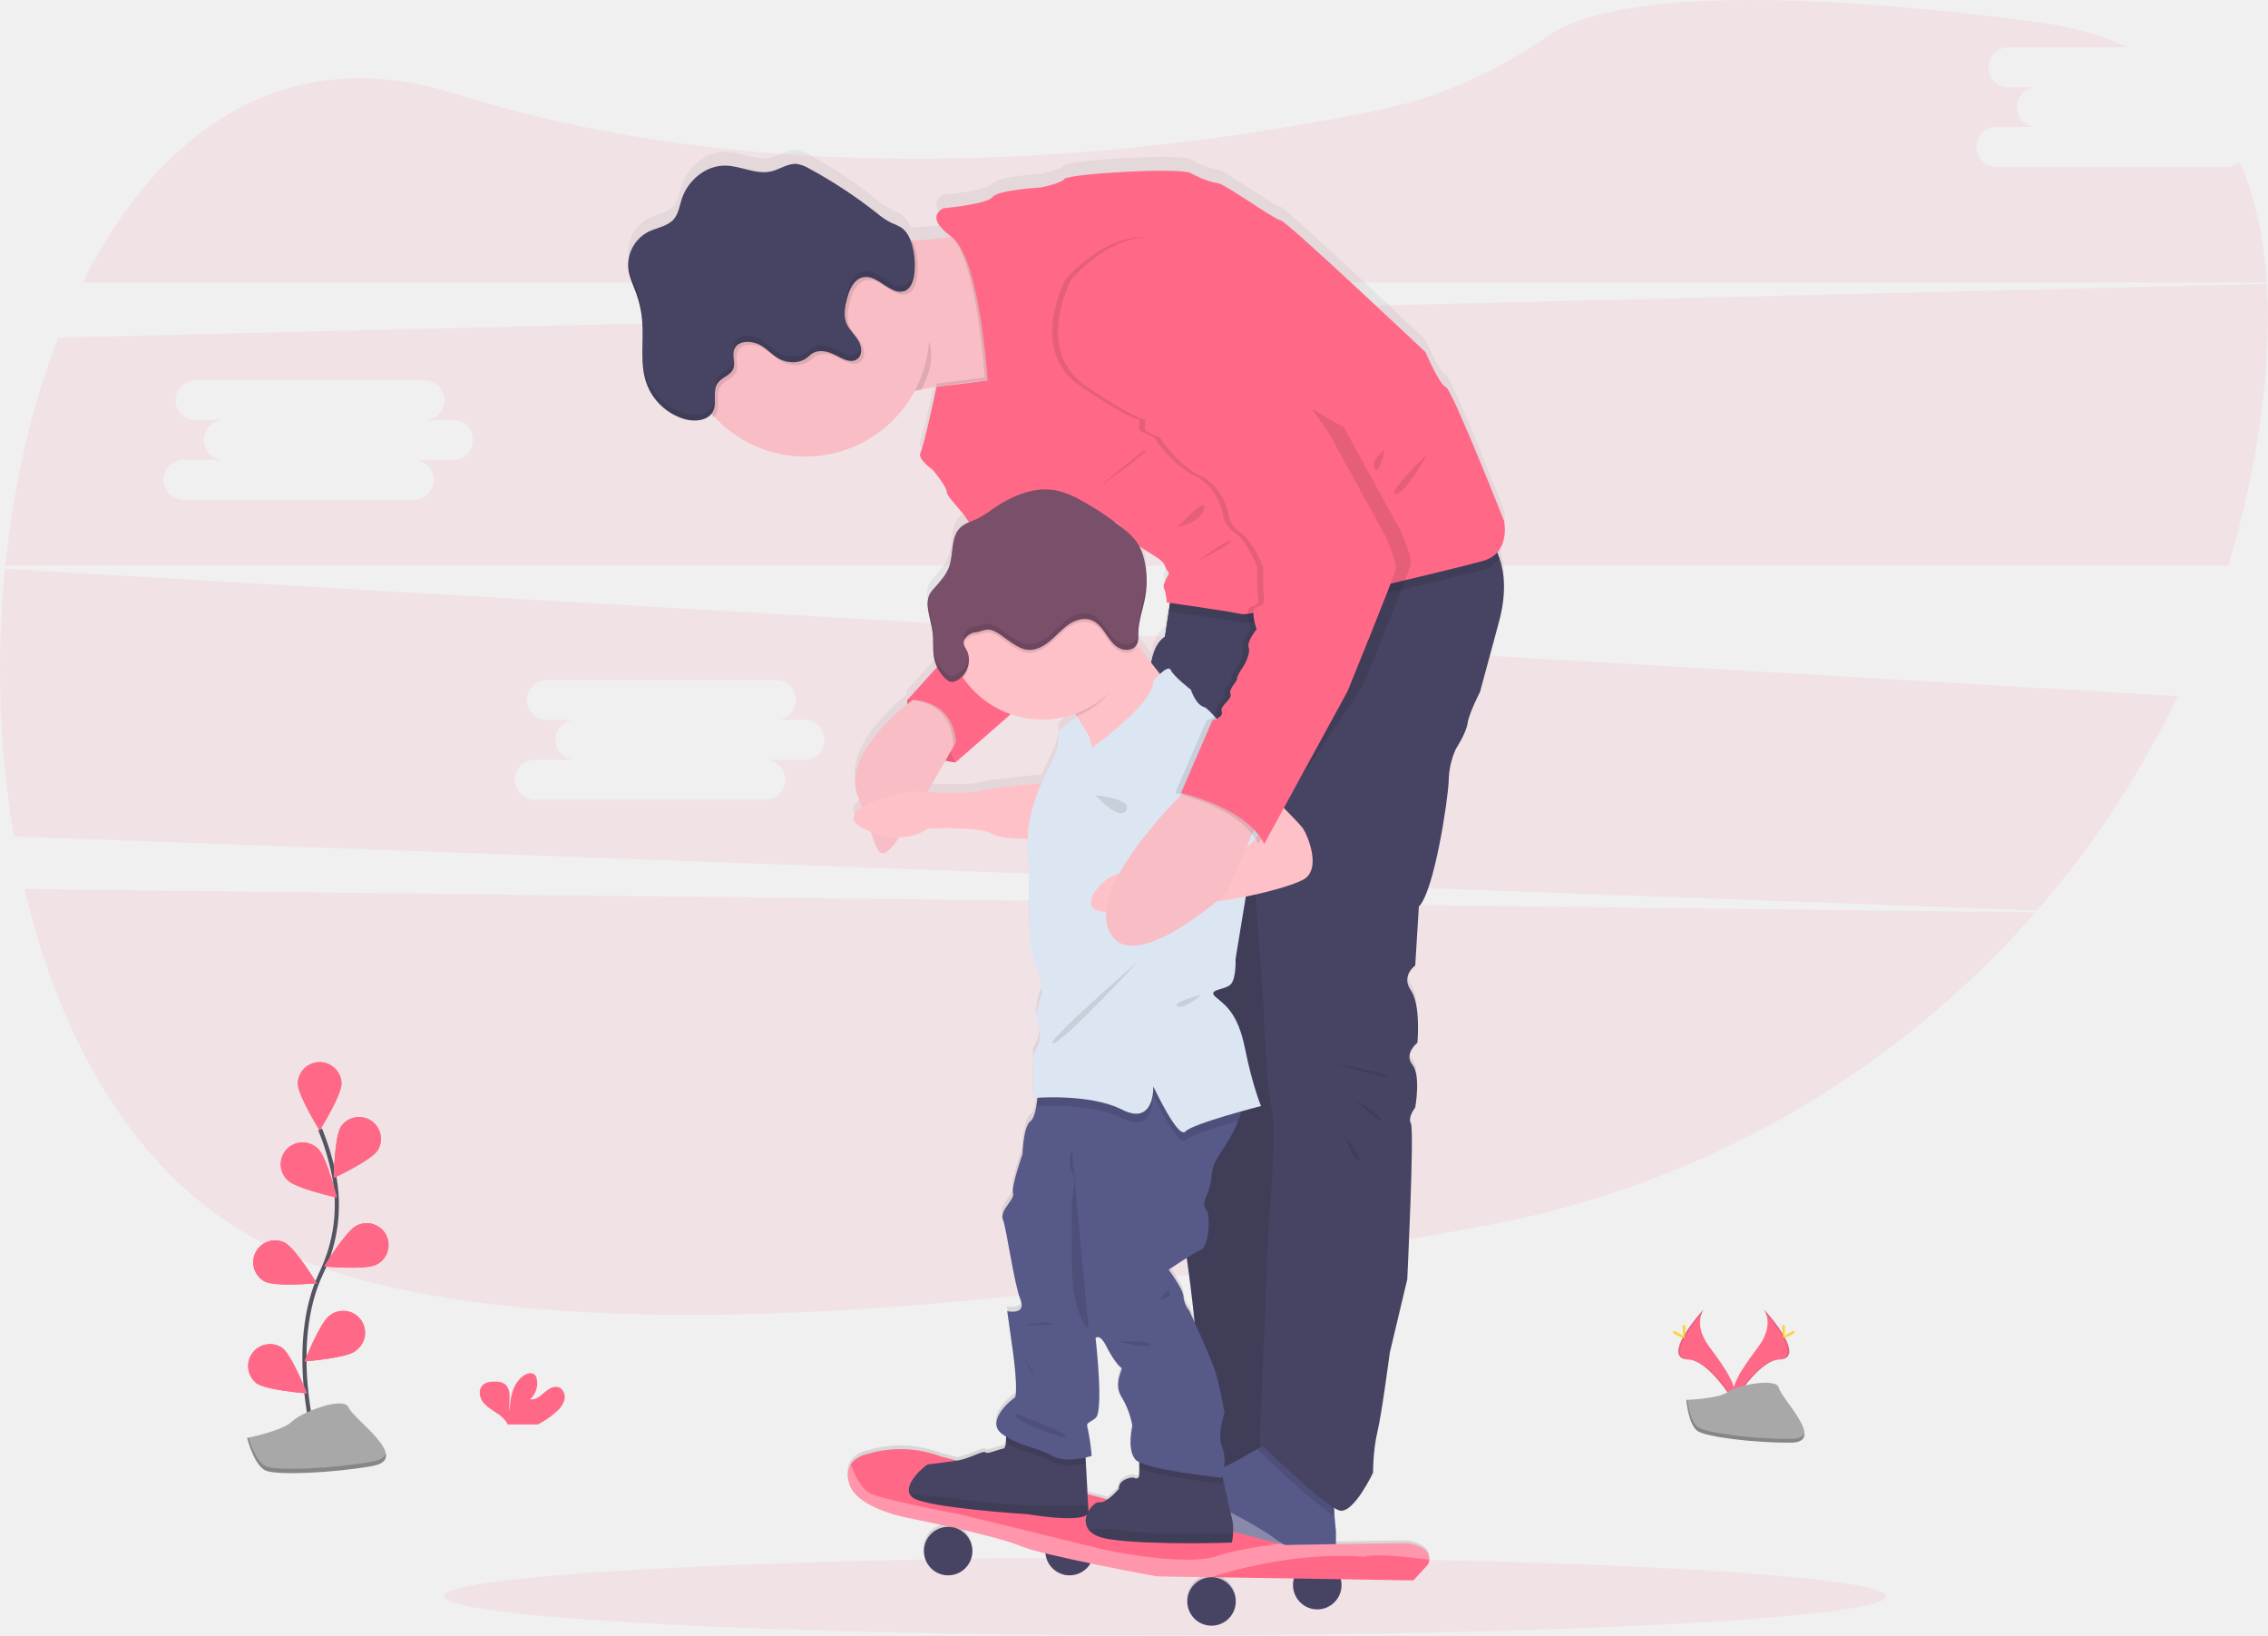
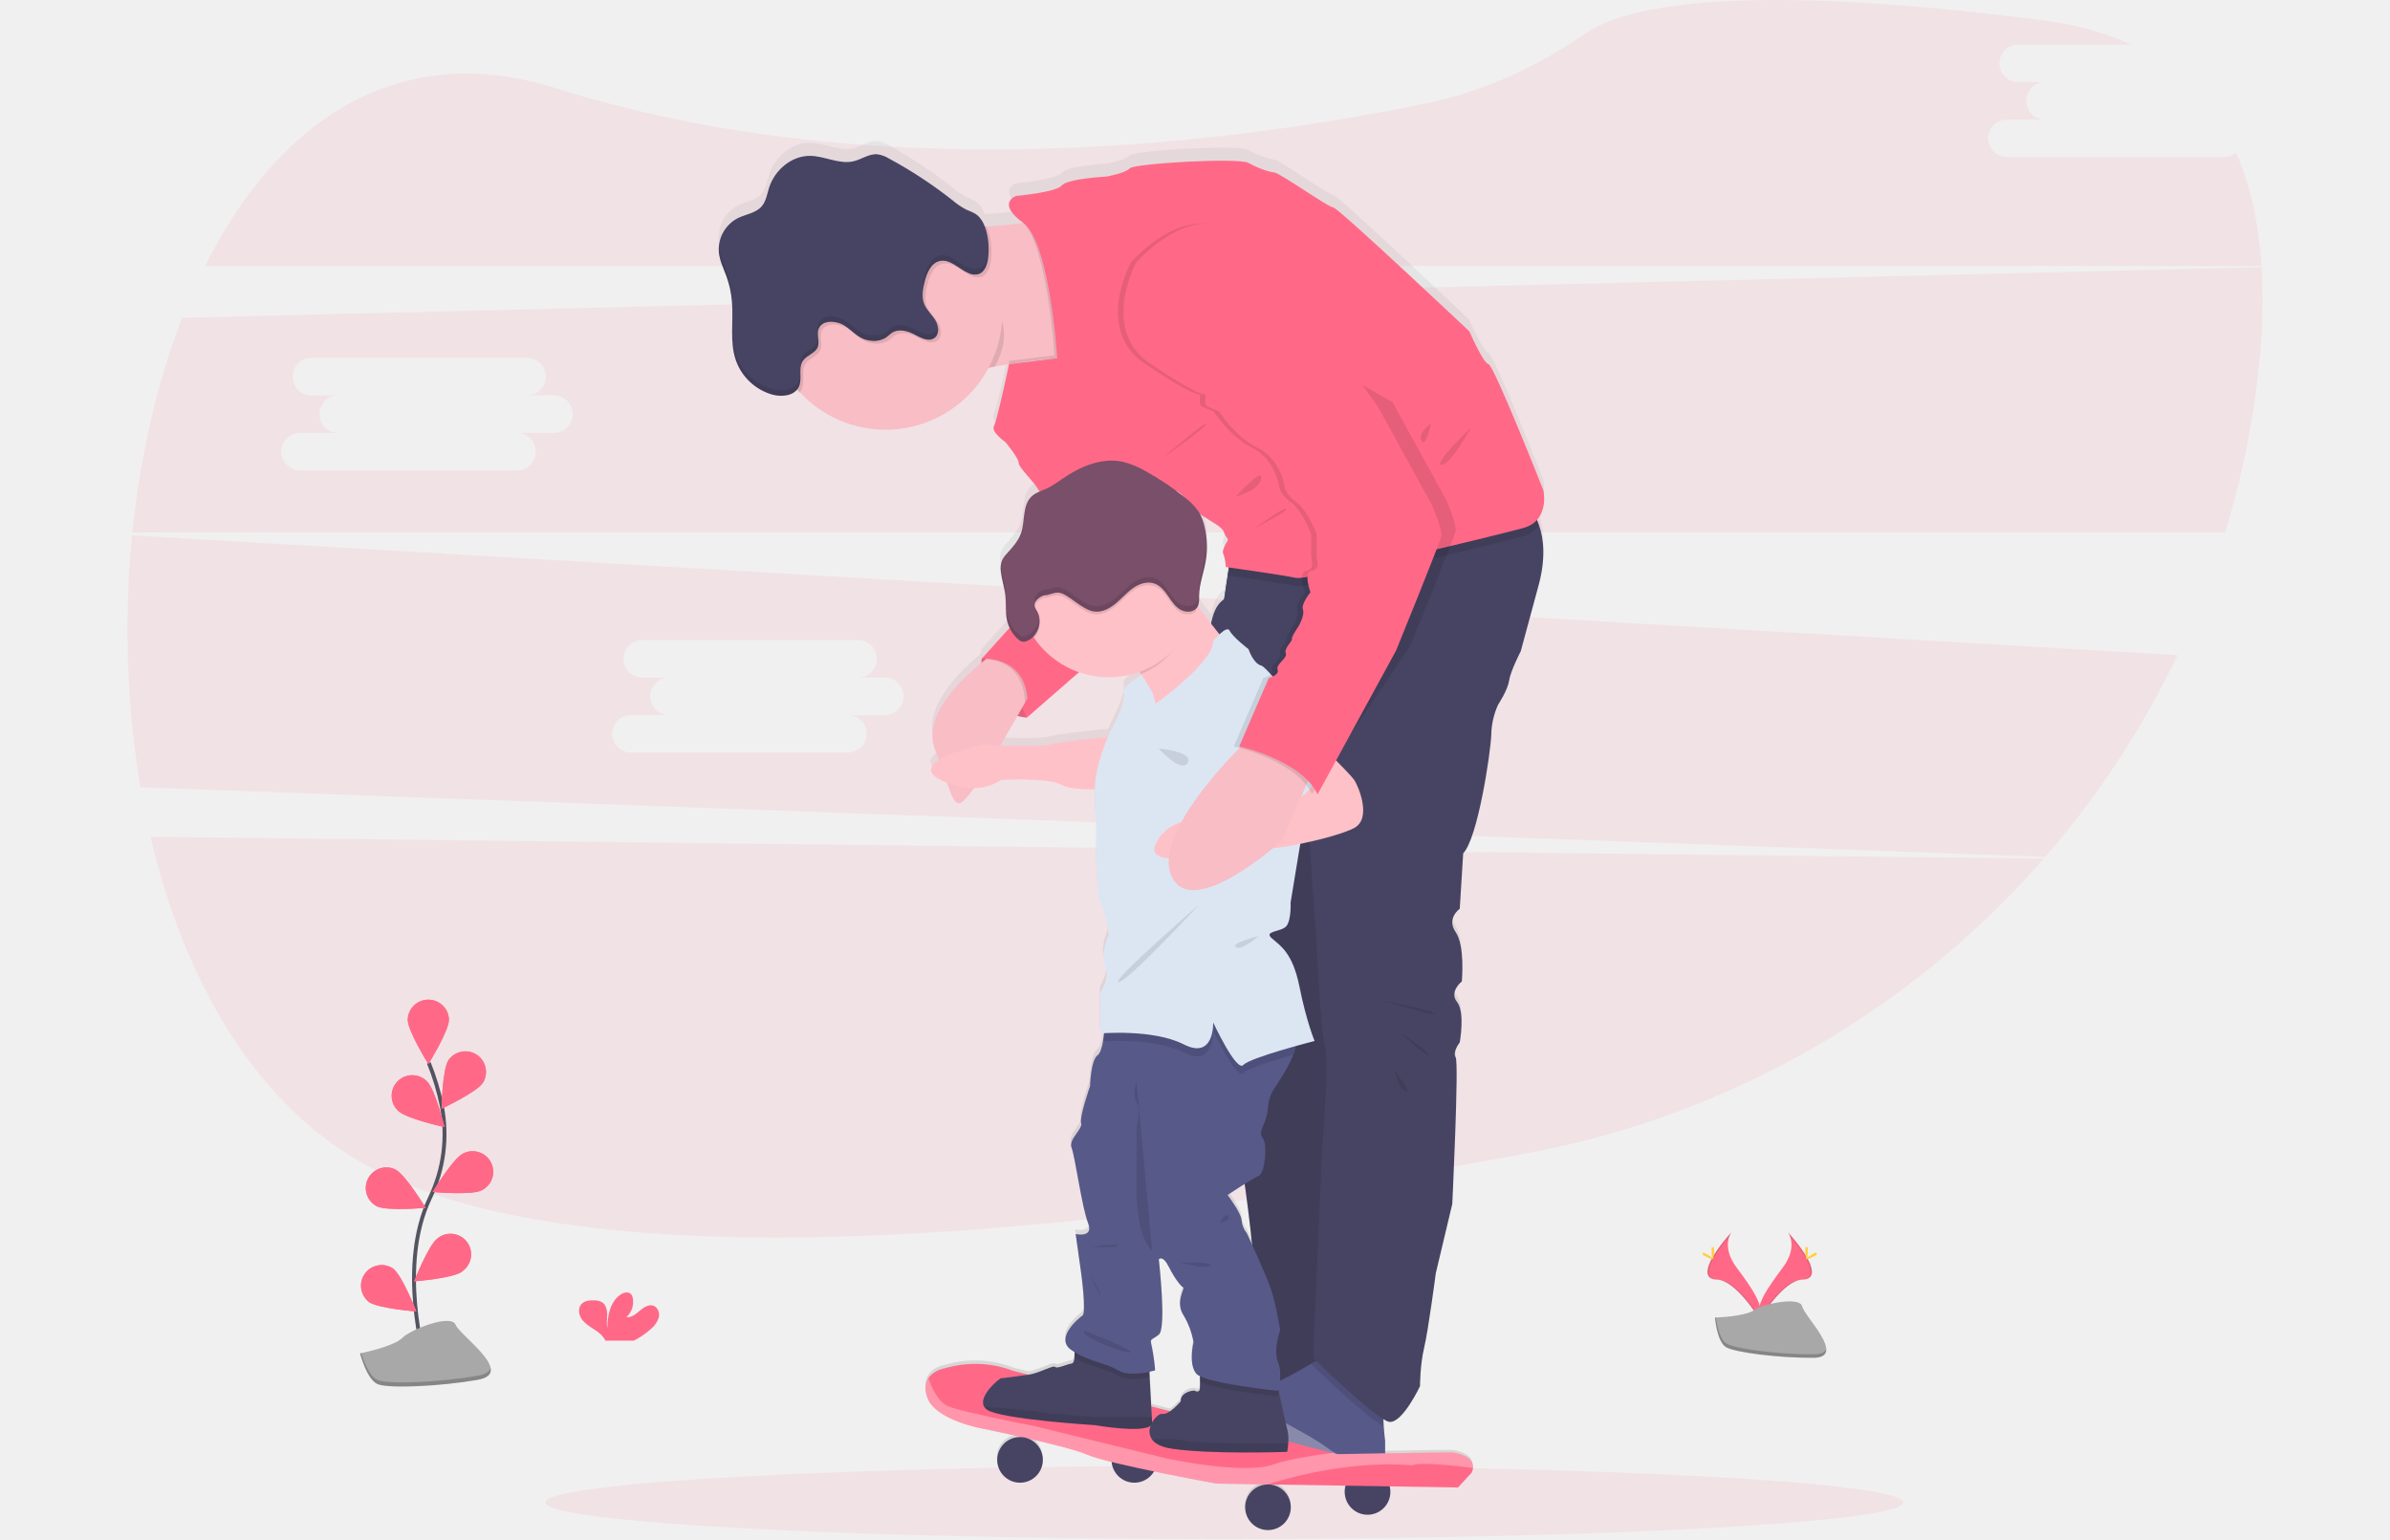
- <svg xmlns="http://www.w3.org/2000/svg" id="bde73d41-a320-4095-b34e-88e478ed2899" data-name="Layer 1" width="1097.1" height="790.89" viewBox="0 0 1097.1 790.89">
+ <svg xmlns="http://www.w3.org/2000/svg" id="bde73d41-a320-4095-b34e-88e478ed2899" data-name="Layer 1" width="700.1" height="450.89" viewBox="0 0 1097.1 790.89">
  <defs>
    <linearGradient id="1e2c0012-142b-4e80-b266-1fa459546aa8" x1="567.33" y1="839.89" x2="567.33" y2="127.09" gradientUnits="userSpaceOnUse">
      <stop offset="0" stop-color="gray" stop-opacity="0.25" />
      <stop offset="0.54" stop-color="gray" stop-opacity="0.12" />
      <stop offset="1" stop-color="gray" stop-opacity="0.1" />
    </linearGradient>
  </defs>
  <path d="M63.3,484.53C80.66,558.73,117.41,622.87,175.48,654c120.71,64.61,392.92,31.28,596.07-7a465.2,465.2,0,0,0,264.54-151.22Z" transform="translate(-51.45 -54.56)" fill="#ff6987" opacity="0.1" />
  <path d="M1128.65,135.27H1017.18a9.63,9.63,0,1,1,0-19.26h19.27a9.64,9.64,0,0,1,0-19.27h-13.76a9.64,9.64,0,0,1,0-19.27h58.18c-12.91-6-28-10.27-45.39-12.51-158.64-20.37-215.28-6.89-235.26,7-24.65,17.1-52.15,29.68-81.54,35.74-97.88,20.19-280.93,44.49-446.84-7.78-82.46-26-143.74,17.92-180.48,91.28H1148c-1.38-21.32-5.51-41-13.09-58.24A9.56,9.56,0,0,1,1128.65,135.27Z" transform="translate(-51.45 -54.56)" fill="#ff6987" opacity="0.1" />
  <path d="M53.84,329.66a491.11,491.11,0,0,0,4.32,129.45l978.68,35.8a459.85,459.85,0,0,0,68-103.71ZM440.92,422H421.65a9.63,9.63,0,1,1,0,19.26H310.18a9.63,9.63,0,1,1,0-19.26h19.27a9.64,9.64,0,0,1,0-19.27H315.69a9.64,9.64,0,0,1,0-19.27H427.16a9.64,9.64,0,0,1,0,19.27h13.76a9.64,9.64,0,0,1,0,19.27Z" transform="translate(-51.45 -54.56)" fill="#ff6987" opacity="0.1" />
  <path d="M1148.05,191.84l-1068.48,26C66.57,251.25,58,289,54,328.17H1129.33a457.06,457.06,0,0,0,15.53-70.33C1148.06,234.83,1149.34,212.57,1148.05,191.84ZM270.92,277H251.65a9.63,9.63,0,1,1,0,19.26H140.18a9.63,9.63,0,0,1,0-19.26h19.27a9.64,9.64,0,0,1,0-19.27H145.69a9.64,9.64,0,0,1,0-19.27H257.16a9.64,9.64,0,0,1,0,19.27h13.76a9.64,9.64,0,0,1,0,19.27Z" transform="translate(-51.45 -54.56)" fill="#ff6987" opacity="0.1" />
  <ellipse cx="563.62" cy="772.01" rx="348.83" ry="18.88" fill="#ff6987" opacity="0.1" />
  <path d="M904.66,687.74s5.49,7.19-2.54,18-14.65,20-12,26.77c0,0,12.11-20.15,22-20.43S915.5,699.86,904.66,687.74Z" transform="translate(-51.45 -54.56)" fill="#ff6987" />
  <path d="M904.66,687.74a9.28,9.28,0,0,1,1.12,2.25c9.62,11.31,14.74,21.86,5.5,22.12-8.62.25-18.95,15.65-21.42,19.54a7.69,7.69,0,0,0,.29.89s12.11-20.15,22-20.43S915.5,699.86,904.66,687.74Z" transform="translate(-51.45 -54.56)" opacity="0.1" />
  <path d="M914.87,696.9c0,2.53-.28,4.58-.63,4.58s-.64-2.05-.64-4.58.36-1.34.71-1.34S914.87,694.37,914.87,696.9Z" transform="translate(-51.45 -54.56)" fill="#ffd037" />
  <path d="M918.37,699.92c-2.22,1.21-4.15,1.94-4.32,1.63s1.5-1.54,3.72-2.75,1.34-.33,1.51,0S920.59,698.71,918.37,699.92Z" transform="translate(-51.45 -54.56)" fill="#ffd037" />
  <path d="M875.64,687.74s-5.49,7.19,2.54,18,14.64,20,12,26.77c0,0-12.12-20.15-22-20.43S864.79,699.86,875.64,687.74Z" transform="translate(-51.45 -54.56)" fill="#ff6987" />
  <path d="M875.64,687.74a8.86,8.86,0,0,0-1.12,2.25c-9.62,11.31-14.75,21.86-5.5,22.12,8.61.25,19,15.65,21.42,19.54-.08.3-.18.59-.29.89,0,0-12.12-20.15-22-20.43S864.79,699.86,875.64,687.74Z" transform="translate(-51.45 -54.56)" opacity="0.1" />
  <path d="M865.43,696.9c0,2.53.28,4.58.63,4.58s.64-2.05.64-4.58-.36-1.34-.71-1.34S865.43,694.37,865.43,696.9Z" transform="translate(-51.45 -54.56)" fill="#ffd037" />
  <path d="M861.92,699.92c2.22,1.21,4.16,1.94,4.33,1.63s-1.5-1.54-3.72-2.75-1.34-.33-1.51,0S859.7,698.71,861.92,699.92Z" transform="translate(-51.45 -54.56)" fill="#ffd037" />
  <path d="M867.18,731.6s15.36-.48,20-3.77,23.63-7.24,24.78-2,23.08,26.29,5.74,26.43-40.29-2.7-44.91-5.51S867.18,731.6,867.18,731.6Z" transform="translate(-51.45 -54.56)" fill="#a8a8a8" />
  <path d="M918,750.47c-17.34.14-40.29-2.7-44.91-5.51-3.52-2.15-4.92-9.84-5.39-13.38l-.51,0s1,12.38,5.59,15.2,27.57,5.65,44.91,5.51c5,0,6.74-1.82,6.64-4.46C923.63,749.45,921.72,750.44,918,750.47Z" transform="translate(-51.45 -54.56)" opacity="0.2" />
  <path d="M320.68,737.22a11.73,11.73,0,0,0,3.84-5.79c.49-2.29-.49-5-2.68-5.89-2.46-.94-5.09.77-7.09,2.49s-4.27,3.69-6.88,3.32a10.47,10.47,0,0,0,3.24-9.81,4.12,4.12,0,0,0-.9-2c-1.37-1.46-3.84-.84-5.48.31-5.2,3.66-6.65,10.73-6.68,17.08-.52-2.29-.08-4.68-.09-7s-.66-5-2.64-6.23a8,8,0,0,0-4-.94c-2.34-.09-4.94.15-6.54,1.85-2,2.13-1.47,5.69.26,8s4.35,3.81,6.76,5.42a15,15,0,0,1,4.84,4.61,5.76,5.76,0,0,1,.36.83h14.65A40.77,40.77,0,0,0,320.68,737.22Z" transform="translate(-51.45 -54.56)" fill="#ff6987" />
  <path d="M204.25,753s-14.06-47.71,2.63-82.82A75.36,75.36,0,0,0,213,622.89a126.22,126.22,0,0,0-6.69-22.18" transform="translate(-51.45 -54.56)" fill="none" stroke="#535461" stroke-miterlimit="10" stroke-width="2" />
  <path d="M216.66,578.51c0,5.85-10.58,22.81-10.58,22.81s-10.59-17-10.59-22.81a10.59,10.59,0,0,1,21.17,0Z" transform="translate(-51.45 -54.56)" fill="#ff6987" />
  <path d="M234.16,610.9c-3.17,4.91-21.28,13.39-21.28,13.39s.33-20,3.51-24.9a10.59,10.59,0,0,1,17.77,11.51Z" transform="translate(-51.45 -54.56)" fill="#ff6987" />
  <path d="M233.4,666.25c-5.22,2.63-25.13.81-25.13.81s10.38-17.09,15.6-19.72a10.59,10.59,0,1,1,9.53,18.91Z" transform="translate(-51.45 -54.56)" fill="#ff6987" />
  <path d="M223.39,708c-4.7,3.48-24.63,5-24.63,5s7.34-18.59,12-22.07a10.59,10.59,0,1,1,12.59,17Z" transform="translate(-51.45 -54.56)" fill="#ff6987" />
  <path d="M190.66,625.42c4.19,4.07,23.73,8.3,23.73,8.3s-4.79-19.41-9-23.49a10.59,10.59,0,1,0-14.75,15.19Z" transform="translate(-51.45 -54.56)" fill="#ff6987" />
  <path d="M179.57,674.39c5.22,2.63,25.13.81,25.13.81s-10.38-17.08-15.6-19.72a10.59,10.59,0,0,0-9.53,18.91Z" transform="translate(-51.45 -54.56)" fill="#ff6987" />
  <path d="M175.33,723.47c4.7,3.47,24.62,5,24.62,5s-7.33-18.59-12-22.07a10.59,10.59,0,0,0-12.59,17Z" transform="translate(-51.45 -54.56)" fill="#ff6987" />
  <path d="M216.66,578.51c0,5.85-10.58,22.81-10.58,22.81s-10.59-17-10.59-22.81a10.59,10.59,0,0,1,21.17,0Z" transform="translate(-51.45 -54.56)" fill="#ff6987" />
  <path d="M234.16,610.9c-3.17,4.91-21.28,13.39-21.28,13.39s.33-20,3.51-24.9a10.59,10.59,0,0,1,17.77,11.51Z" transform="translate(-51.45 -54.56)" fill="#ff6987" />
  <path d="M233.4,666.25c-5.22,2.63-25.13.81-25.13.81s10.38-17.09,15.6-19.72a10.59,10.59,0,1,1,9.53,18.91Z" transform="translate(-51.45 -54.56)" fill="#ff6987" />
  <path d="M223.39,708c-4.7,3.48-24.63,5-24.63,5s7.34-18.59,12-22.07a10.59,10.59,0,1,1,12.59,17Z" transform="translate(-51.45 -54.56)" fill="#ff6987" />
  <path d="M190.66,625.42c4.19,4.07,23.73,8.3,23.73,8.3s-4.79-19.41-9-23.49a10.59,10.59,0,1,0-14.75,15.19Z" transform="translate(-51.45 -54.56)" fill="#ff6987" />
  <path d="M179.57,674.39c5.22,2.63,25.13.81,25.13.81s-10.38-17.08-15.6-19.72a10.59,10.59,0,0,0-9.53,18.91Z" transform="translate(-51.45 -54.56)" fill="#ff6987" />
  <path d="M175.33,723.47c4.7,3.47,24.62,5,24.62,5s-7.33-18.59-12-22.07a10.59,10.59,0,0,0-12.59,17Z" transform="translate(-51.45 -54.56)" fill="#ff6987" />
  <path d="M171,750s17.12-3.4,21.68-7.93,25.1-12.46,27.38-6.8,30.8,24.92,11.4,28.32-45.63,4.53-51.33,2.26S171,750,171,750Z" transform="translate(-51.45 -54.56)" fill="#a8a8a8" />
  <path d="M231.49,761.47c-19.39,3.4-45.63,4.53-51.33,2.27-4.34-1.73-7.36-10-8.55-13.87L171,750s3.43,13.59,9.13,15.85,31.94,1.13,51.33-2.26c5.6-1,7.2-3.29,6.6-6.2C237.61,759.28,235.66,760.74,231.49,761.47Z" transform="translate(-51.45 -54.56)" opacity="0.2" />
  <path d="M775.72,316.54c5.37-6,3.27-15.35,3.27-15.35s-25.34-64.58-28.15-65.29-9.86-17-9.86-17-67.57-64.23-70-64.23-27.1-17.74-30.26-18.09-8.1-2.13-13.38-5-58.78.36-60.89,2.84-12,4.26-12,4.26-20.06,1.06-22.88,4.61S508,148.72,508,148.72s-10.21,3.8,3.65,13.89h0c-4.44.7-9.63,1.24-14.9,1.62-1.32.09-2.66.18-4,.25l-.79,0a13.08,13.08,0,0,0-4.92-6.61,41.26,41.26,0,0,0-4.67-2.17,37.28,37.28,0,0,1-6.92-4.75,226.78,226.78,0,0,0-32.72-21.68,15.67,15.67,0,0,0-5.83-2.19c-4.29-.41-8.12,2.6-12.32,3.61-7.38,1.77-14.82-2.73-22.41-2.8-9.48-.09-18.11,7.29-21,16.39-1.07,3.37-1.55,7.12-3.86,9.79-3,3.49-8.07,4-12.18,6.07a18.38,18.38,0,0,0-9.88,16.29v.08c0,.53,0,1.06.09,1.59.47,4.28,2.45,8.23,3.9,12.29a50.83,50.83,0,0,1,2.8,12.9.66.66,0,0,1,0,.14c.06.73.11,1.46.14,2.2,0,.15,0,.31,0,.47,0,.7,0,1.41,0,2.12,0,3.82-.13,7.67-.12,11.49v.2l0,1.73c0,.14,0,.28,0,.42,0,.51,0,1,.06,1.54l0,.54c0,.47.07.95.12,1.42,0,.2,0,.41.05.61,0,.46.11.91.17,1.36l.09.64c.07.45.15.9.23,1.35l.12.62c.1.48.22,1,.34,1.44.05.17.08.33.12.5q.27,1,.6,1.92a28.18,28.18,0,0,0,18.66,17.59,17.33,17.33,0,0,0,4.95.62c3-.07,5.87-1,7.65-3.05.44.5.87,1,1.33,1.5a59.93,59.93,0,0,0,97.33-13c1.05-.23,2.09-.44,3.14-.64,1.82-.34,3.65-.66,5.49-1l1.77-.28h0l.7-.12c9-1.42,17.74-2.37,24-3l-24.74,3.07s-6,28.81-7.73,32,6,8.51,6,8.51,6.69,8.16,6.69,10.65,7.74,9.58,9.85,13.48a6,6,0,0,0,1,1.35,14.15,14.15,0,0,0-4.26,2.59c-4.89,4.63-3.26,12.75-5.5,19.11-1.4,4-4.33,7.24-7.15,10.39a14.18,14.18,0,0,0-2.52,3.49,8.58,8.58,0,0,0-.67,2.68v0a13.13,13.13,0,0,0-.06,1.54v.18c0,.4,0,.79.08,1.18,0,.17,0,.34,0,.51.49,4.18,1.91,8.22,2.34,12.4s-.09,8.39.77,12.46a18.58,18.58,0,0,0,1.38,4.11l-14.32,16s-.09.79-.12,2.09c-11.94,9.91-30.4,28.61-23.81,45.1q1.08,2.71,2,5.19c-4.85,3.09-6.45,6.76.82,10.42,1.15.58,2.26,1.08,3.35,1.53,3.73,10.95,5.19,14,11.44,5.93.67-.88,1.45-2,2.3-3.21,8.8-.18,13.89-4.25,13.89-4.25s24.63-1.42,31,2.49c3.19,2,10.69,2.4,17.33,2.35a181.51,181.51,0,0,0,1,21.42s-1.06,30.16,1.76,36.55,4.38,17.39,4.38,17.39-4.73,10.64-1.92,16.32-2.46,13.84-2.46,13.84v20.93l2-.14c-.15,1.41-.34,2.89-.59,4.3-.58,3.27-1.45,6.2-2.79,7.15-3.52,2.53-3.87,16-3.87,16s-5.63,16.33-4.58,19.17-6.68,8.51-4.92,12.77,5.36,31.22,8.49,39-6.38,5.68-6.38,5.68l2.81,20.22s2.82,20.58.71,22-14.25,11.71-5.9,17.74c.65.47,1.31.9,2,1.31a21.64,21.64,0,0,1-.07,2.8c-.16,1.59-.56,2.86-1.45,3-2.48.36-7.41,2.84-8.45,1.78s-7,2.68-13,3.9l-.83.13-7.79-2a54.82,54.82,0,0,0-35.2-1.3s-5.65.88-8.39,5.1c-1.39,2.16-2,5.2-.76,9.44,3.76,12.54,29.39,16.86,29.39,16.86s8.88,1.83,19.55,4.25c-.35,0-.71,0-1.07,0a11.77,11.77,0,1,0,4,.73c12,2.76,25.29,6.12,30.69,8.49a93.9,93.9,0,0,0,12.33,3.7,11.7,11.7,0,0,0,21.78,4.9c16.33,3.41,32.06,6.3,32.06,6.3l26.27.43h.18a11.7,11.7,0,1,0,.16,0l39.77.65a11.74,11.74,0,1,0,23,3.23,11.73,11.73,0,0,0-.36-2.86l35.08.57,7-7.7a6.22,6.22,0,0,0,.69-2.41c.21-2.53-1.1-6.37-10.06-8-.66-.12-18.94.17-35.09.44V793.7s-.45-3.49-.73-7.6c-.08-1.21-.15-2.47-.18-3.71a9.62,9.62,0,0,0,3,1.37c6.69,1.07,15.84-18.45,15.84-18.45s0-11,2.11-19.87,6-38.68,6-38.68l8.46-35.83s3.5-73.1,1.74-75.94,2.12-7.81,2.12-7.81,2.81-15.61-1.41-20.93,2.46-10.65,2.46-10.65,1.76-18.45-3.17-25.54S736.06,518,736.06,518l1.76-28.74c7.39-7.45,14.07-51.8,14.43-61.38a39.42,39.42,0,0,1,3.52-15.62s4.92-7.45,5.63-12.42,6-15.25,6-15.25l9.15-34.07c3.69-13.74,2.75-23.9.3-31.14C776.49,318.36,776.11,317.43,775.72,316.54Zm-165.31,2c5.63,3.55,3.87,4.61,5.63,6.74s.35,1.77-1.06,5.32-.35,2.49.35,6.39.36,3.9.36,3.9l1.76.25L615,357.61c-4,2.61-5.83,7.61-6.66,12.77-2.36-3.08-4.74-6.28-6.87-9.26.73-1.63.59-3.57.61-5.4.08-6,2.32-11.73,3.35-17.64a44.57,44.57,0,0,0-.57-18.11,27.52,27.52,0,0,0-2.35-6.43C604.79,315.06,607.68,316.86,610.41,318.58Zm6.33,347.73s4.45-3,8.77-5.73c1.45,10.53,2.82,21.48,3.79,31.38-1.55-3.44-2.63-5.78-2.63-5.78a11.9,11.9,0,0,1-2.72-6.74C623.78,675.54,616.74,666.31,616.74,666.31ZM590.35,301.55c1,.14,2.42,1.41,3.76,2.93-1.24-1-2.49-2-3.77-2.94ZM525.94,432.83c-4.06,1.28-17.82,1.09-26,.61,3.06-5.23,6.1-10.55,8.8-15.32a32.51,32.51,0,0,0,4.85.87l26.79-23.53a46.14,46.14,0,0,0,31.1-.2l.73,1.14c.31.5.64,1,1,1.56l-.67-1.09s-10.34,6.16-9.29,9-1.4,9.93-5.27,17.53c-1,1.9-1.87,3.78-2.71,5.67C546.51,429.89,530,431.55,525.94,432.83Zm50.83,327.84-.15-2.81c1.7-.37,2.82-.71,2.82-.71a110.7,110.7,0,0,0-1.76-12.42c-1.06-4.26-.51-2.84,3.61-6s0-39,0-39,2-2.49,5.17,3.9,6.35,10.29,7.41,10.64-4.23,7.46,0,14.2a40.8,40.8,0,0,1,5.27,14.19s-2.81,11.27,1.41,16.28a6.2,6.2,0,0,0,2,1.37c0,.93,0,1.92,0,2.85,0,1.87,0,3.47-.09,3.81a1.41,1.41,0,0,1-2.25.88c-1.09-.71-8,.88-7.53,5.33a32.73,32.73,0,0,1-5.52,5.17l-9.59-2.48Z" transform="translate(-51.45 -54.56)" fill="url(#1e2c0012-142b-4e80-b266-1fa459546aa8)" />
  <path d="M490.4,393.06s-3.35,27.45,23.22,30.26l4-19-8.37-11.26L497.26,389Z" transform="translate(-51.45 -54.56)" fill="#ff6987" />
  <path d="M497.26,389l-6.86,4.05s-3.35,27.45,23.22,30.26" transform="translate(-51.45 -54.56)" opacity="0.1" />
  <path d="M538.61,237.85s-17.93,1.1-35.91,4.08q-2.76.47-5.49,1c-1.06.2-2.1.41-3.14.64-9.42,1.94-18,4.46-23,7.68-6,3.85-8-6.52-8.19-20.93-.08-5.07.09-10.63.36-16.25.35-6.5.86-13.08,1.4-19,1.19-13.12,2.56-23.32,2.56-23.32s6.28,0,14.67-.29l2.7-.1c2.63-.1,5.42-.24,8.23-.41,1.33-.07,2.67-.15,4-.25,5.32-.38,10.57-.92,15-1.62,4.72-.76,8.55-1.72,10.63-3C531.93,160.42,538.61,237.85,538.61,237.85Z" transform="translate(-51.45 -54.56)" fill="#f8bdc5" />
  <path d="M618.5,339.21,615,362.44s-7.63,9.5-6.63,14.78,9.8,238.62,9.8,238.62,17.25,98.54,11.26,111.21-.35,42.24-.35,42.24l35.9-5.63,12-430.79Z" transform="translate(-51.45 -54.56)" fill="#474463" />
  <path d="M618.5,339.21,615,362.44s-7.63,9.5-6.63,14.78,9.8,238.62,9.8,238.62,17.25,98.54,11.26,111.21-.35,42.24-.35,42.24l35.9-5.63,12-430.79Z" transform="translate(-51.45 -54.56)" opacity="0.1" />
  <path d="M697.69,775.27c-1.14,1.89-1.05,7.45-.73,12.18.28,4.07.73,7.53.73,7.53v23.93s-38.36-13.37-59.48-27.45c-8.71-5.81-11.19-11.21-10.71-15.53.7-6.15,7.4-10.16,10.71-10.16,3.16,0,13.14-5.51,21.32-10.38,6.43-3.81,11.77-7.22,11.77-7.22S699.8,771.75,697.69,775.27Z" transform="translate(-51.45 -54.56)" fill="#575988" />
  <path d="M697.69,775.27c-1.14,1.89-1.05,7.45-.73,12.18-8.53-4-34.94-29.62-37.43-32.06,6.43-3.81,11.77-7.22,11.77-7.22S699.8,771.75,697.69,775.27Z" transform="translate(-51.45 -54.56)" opacity="0.1" />
  <path d="M776.53,355.4l-9.15,33.79s-5.28,10.2-6,15.13-5.63,12.32-5.63,12.32a39,39,0,0,0-3.52,15.48c-.35,9.51-7,53.5-14.43,60.89l-1.76,28.51s-7,4.92-2.11,12,3.17,25.34,3.17,25.34-6.69,5.28-2.46,10.56,1.4,20.77,1.4,20.77-3.87,4.92-2.11,7.74-1.74,75.32-1.74,75.32l-8.46,35.54s-3.88,29.57-6,38.37-2.11,19.7-2.11,19.7-9.15,19.36-15.84,18.31-39.06-32.74-39.06-32.74l4.57-107s3.87-45.4,1.41-54.2-4.22-52.79-4.22-52.79l-4.93-69.33-49.22-77.43s-3.57-22.53,6.63-29.21l1.85-12.17,1.67-11.06,58.43-6.34,89.39-23.22s6.89,4.25,10.5,14.86C779.27,331.69,780.22,341.77,776.53,355.4Z" transform="translate(-51.45 -54.56)" fill="#474463" />
  <path d="M621,391s-41.53,51-39.77,36.75c1.1-8.95-4.58-19.88-9-26.79-2.61-4.11-4.77-6.8-4.77-6.8s25.34-46.45,26.75-40.12c.45,2,3.38,6.59,7.15,11.83C609.31,376.85,621,391,621,391Z" transform="translate(-51.45 -54.56)" fill="#ffc1c8" />
  <path d="M697.69,813.93v5s-38.36-13.37-59.48-27.45c-8.71-5.81-11.19-11.21-10.71-15.53,11.66,5.9,33.35,17.15,39.92,22.22C673,802.47,687.42,809.28,697.69,813.93Z" transform="translate(-51.45 -54.56)" fill="#fff" opacity="0.3" />
  <circle cx="637.21" cy="766.63" r="11.73" fill="#474463" />
  <circle cx="517.39" cy="750.16" r="11.73" fill="#474463" />
  <path d="M742.84,808.89a6.19,6.19,0,0,1-.69,2.39l-7,7.63-97.84-1.57L611,816.91s-55.38-10.08-66.17-14.78-53.21-13.3-53.21-13.3-25.62-4.3-29.38-16.73c-1.27-4.21-.63-7.22.76-9.36,2.73-4.19,8.39-5.07,8.39-5.07a55.3,55.3,0,0,1,35.2,1.3l164,42.19,2.54.65s58.46-1.09,59.64-.88C741.74,802.57,743.05,806.38,742.84,808.89Z" transform="translate(-51.45 -54.56)" fill="#ff6987" />
  <path d="M742.84,808.89c-9.84-1.28-27-3.17-31.42-1.35,0,0-31.21-3.86-74.15,9.8L611,816.91s-55.38-10.08-66.17-14.78-53.21-13.3-53.21-13.3-25.62-4.3-29.38-16.73c-1.27-4.21-.63-7.22.76-9.36,1.75,5.1,5.12,12.49,10.5,14.56,8.45,3.25,43.18,9.87,43.18,9.87L585.42,804s39.69,8.61,55.14,3c6.33-2.28,18.21-4.31,30-5.9l2.54.65s58.46-1.09,59.64-.88C741.74,802.57,743.05,806.38,742.84,808.89Z" transform="translate(-51.45 -54.56)" fill="#fff" opacity="0.3" />
  <path d="M647.91,796.22a32.49,32.49,0,0,1-.55,4.39S608.48,802,588.24,799c-5.59-.83-8.75-2.62-10.32-4.76a7.31,7.31,0,0,1-.73-7,11,11,0,0,1,.85-1.88c1.51-2.64,3.83-4.51,5.1-4.26,3.52.71,9.56-6.51,9.56-6.51-.48-4.41,6.45-6,7.53-5.28a1.41,1.41,0,0,0,2.25-.88c.07-.33.09-1.92.09-3.78,0-3.1-.09-7-.09-7l39.08,4.75,1.55,7.47c1.42,6.66,3.4,15.81,4.25,18.94A22.6,22.6,0,0,1,647.91,796.22Z" transform="translate(-51.45 -54.56)" fill="#474463" />
  <path d="M647.91,796.22a32.49,32.49,0,0,1-.55,4.39S608.48,802,588.24,799c-5.59-.83-8.75-2.62-10.32-4.76,5.19-.31,11.94-.48,16.12.54C600,796.26,635.65,796.26,647.91,796.22Z" transform="translate(-51.45 -54.56)" opacity="0.1" />
  <path d="M578,785.34a2,2,0,0,1-.85,1.88c-4.92,3.8-28.53-.33-28.53-.33s-48.24-3-55.45-7.92a5.09,5.09,0,0,1-1.59-1.67c-3-5.42,7.86-14.52,8.8-14.52s13.91-1.77,14.78-1.94c6-1.21,12-4.93,13-3.87s6-1.41,8.44-1.76c.89-.13,1.3-1.39,1.45-3a33.34,33.34,0,0,0-.22-6.53l38.53,10.37.34,6.14,1.11,20.44.14,2.51A.91.91,0,0,1,578,785.34Z" transform="translate(-51.45 -54.56)" fill="#474463" />
  <path d="M548.66,786.89s-48.24-3-55.45-7.92a5.09,5.09,0,0,1-1.59-1.67c9.77.8,26.06,2.15,29,2.9,4.23,1,28,2.46,28,2.46h29.23l.14,2.51C579.26,792.25,548.66,786.89,548.66,786.89Z" transform="translate(-51.45 -54.56)" opacity="0.1" />
  <circle cx="458.65" cy="750.16" r="11.73" fill="#474463" />
  <circle cx="586.05" cy="774.51" r="11.73" fill="#474463" />
  <path d="M518.2,405.73s-2.22,4-5.56,9.94c-8,14.12-22.39,39.15-28.58,47.07-8.8,11.26-8.09.71-17.6-22.87-7.06-17.54,14.67-37.61,26.29-46.73,4-3.17,6.8-5,6.8-5Z" transform="translate(-51.45 -54.56)" fill="#f8bdc5" />
  <path d="M560.78,432.83s-29.21,2.46-34.84,4.22-29.91.7-32,0-43.65,8.8-24.64,18.3,31,0,31,0,24.64-1.41,31,2.47,29.56,1.76,29.56,1.76Z" transform="translate(-51.45 -54.56)" fill="#ffc1c8" />
  <path d="M500.1,217.44c3.6,9.21,1.35,17.23-2.89,25.46-10.62,2-20.61,4.75-26.17,8.32-15.84,10.21-3.87-79.54-3.87-79.54s7.66,0,17.37-.39C481.6,184.71,492.74,198.64,500.1,217.44Z" transform="translate(-51.45 -54.56)" opacity="0.1" />
  <path d="M501,215.44a60,60,0,1,1-6-26.23A60,60,0,0,1,501,215.44Z" transform="translate(-51.45 -54.56)" fill="#f8bdc5" />
  <path d="M776.82,324.51a13.74,13.74,0,0,1-8,5.55c-13.73,3.87-110.52,27.1-116.85,25.69-5.59-1.24-29.58-4.69-35.11-5.48l1.67-11.06,58.43-6.34,89.39-23.22S773.21,313.9,776.82,324.51Z" transform="translate(-51.45 -54.56)" opacity="0.1" />
  <path d="M538.61,237.85a337.35,337.35,0,0,0-34.15,3.8,2.35,2.35,0,0,0-.06-1.57l23.4-2.89s-3.42-55-16-68.18c4.72-.76,8.55-1.72,10.63-3C531.93,160.42,538.61,237.85,538.61,237.85Z" transform="translate(-51.45 -54.56)" opacity="0.1" />
  <path d="M508,155.25s20.77-1.87,23.58-5.39,22.88-4.57,22.88-4.57,9.85-1.76,12-4.23,55.6-5.63,60.88-2.81,10.21,4.57,13.38,4.93,27.8,17.94,30.26,17.94,70,63.71,70,63.71,7,16.19,9.86,16.89S779,306.48,779,306.48s3.52,15.48-10.2,19.36-110.52,27.1-116.85,25.69-36.25-5.63-36.25-5.63.35,0-.35-3.87-1.76-2.82-.36-6.34,2.82-3.17,1.06-5.28,0-3.17-5.63-6.69-12-7.39-12.32-8.44-5.28-8.1-7.74-8.45-71.45-19.71-71.45-19.71l-16.19-5.28s-7.74-5.28-6-8.44,7.73-31.75,7.73-31.75l24.75-3.05S525.51,179,511.65,169,508,155.25,508,155.25Z" transform="translate(-51.45 -54.56)" fill="#ff6987" />
  <path d="M518.2,405.73s-2.22,4-5.56,9.94c-.52-18.36-13.36-21.92-19.89-22.53,4-3.17,6.8-5,6.8-5Z" transform="translate(-51.45 -54.56)" opacity="0.1" />
  <path d="M501,272.34l1.7,9.5s6.69,8.1,6.69,10.56,7.74,9.5,9.86,13.37,9.5,4.58,6.68,11.27-19,57.72-19,57.72l-16.54,18.3s27.45-2.47,23.22,30.26l35.55-31L577,341.67s-27.1-51.38-28.15-55.6S501,272.34,501,272.34Z" transform="translate(-51.45 -54.56)" fill="#ff6987" />
  <path d="M583.31,289.94s22.52-15.84,22.52-17.6S583.31,289.94,583.31,289.94Z" transform="translate(-51.45 -54.56)" opacity="0.1" />
  <path d="M621,309.65s12-2.82,13-9.15S621,309.65,621,309.65Z" transform="translate(-51.45 -54.56)" opacity="0.1" />
  <path d="M630.82,325.84s16.9-8.37,16.19-9.82S630.82,325.84,630.82,325.84Z" transform="translate(-51.45 -54.56)" opacity="0.1" />
  <path d="M721.27,272.23s-7,4.57-4.92,8.85S721.27,272.23,721.27,272.23Z" transform="translate(-51.45 -54.56)" opacity="0.1" />
  <path d="M742,274.1s-19.94,19-15.43,19.36S742,274.1,742,274.1Z" transform="translate(-51.45 -54.56)" opacity="0.1" />
  <path d="M696.64,568.68s25.69,4.93,26.39,6.69S696.64,568.68,696.64,568.68Z" transform="translate(-51.45 -54.56)" opacity="0.1" />
  <path d="M705.79,585.57s13.72,8.45,14.07,10.91S705.79,585.57,705.79,585.57Z" transform="translate(-51.45 -54.56)" opacity="0.1" />
  <path d="M702.62,604.58s2.11,9.5,5.63,10.91S702.62,604.58,702.62,604.58Z" transform="translate(-51.45 -54.56)" opacity="0.1" />
  <path d="M495.06,188.9c0,.1,0,.21-.05.31-.48,3.13-1.76,6.52-4.7,7.56a7.48,7.48,0,0,1-5.33-.49c-5-2.19-9.45-7.45-14.79-6.18-2.54.6-4.32,2.53-5.58,4.9a24.6,24.6,0,0,0-2,5.37c-1,3.92-1.8,8.18-.27,11.91a12.14,12.14,0,0,0,.9,1.76c1.42,2.27,3.42,4.2,4.82,6.49,1.74,2.86,2.19,7.15-.52,9.11a5.49,5.49,0,0,1-4.66.65,27.72,27.72,0,0,1-5.69-2.52c-3.54-1.85-8-3-11.36-.86-1.16.72-2.09,1.76-3.2,2.52a11.54,11.54,0,0,1-7.73,1.61c-6.36-.65-8.74-4.68-13.6-7.8-3.56-2.3-11-3.28-13.12,1.42-1.36,3,.66,6.78-.67,9.84s-5.56,4-7.52,6.84c-2.58,3.74-.18,9.15-2.07,13.3a6.78,6.78,0,0,1-1.15,1.76,60.18,60.18,0,0,1,85.1-85l2.7-.1c2.63-.1,5.42-.24,8.23-.41a22.91,22.91,0,0,1,1.55,4.39A36.6,36.6,0,0,1,495.06,188.9Z" transform="translate(-51.45 -54.56)" opacity="0.1" />
  <path d="M406.75,223.26c-1.37,3,.65,6.78-.67,9.83s-5.58,4-7.52,6.84c-2.59,3.75-.19,9.16-2.07,13.3-2.16,4.73-8.68,5.47-13.68,4.09a28,28,0,0,1-18.66-17.45c-3.39-9.65-1.2-20.27-2.08-30.46a50.53,50.53,0,0,0-2.8-12.79c-1.45-4-3.43-7.94-3.9-12.19a18.12,18.12,0,0,1,9.78-17.81c4.12-2,9.19-2.57,12.19-6,2.3-2.66,2.79-6.37,3.86-9.72,2.89-9,11.52-16.34,21-16.25,7.58.06,15,4.53,22.41,2.77,4.19-1,8-4,12.32-3.57a15.63,15.63,0,0,1,5.83,2.17,227.2,227.2,0,0,1,32.71,21.5,36.82,36.82,0,0,0,6.93,4.71,43,43,0,0,1,4.67,2.15c3.23,2,4.92,5.81,5.84,9.51a36.33,36.33,0,0,1,.74,13.62c-.44,3.21-1.7,6.81-4.75,7.88a7.47,7.47,0,0,1-5.34-.51c-5-2.17-9.44-7.43-14.78-6.17-4.36,1-6.46,5.94-7.6,10.27-1,3.92-1.82,8.18-.27,11.92,1.28,3.1,4,5.37,5.71,8.24s2.2,7.16-.52,9.11c-3,2.17-7.07-.14-10.36-1.86-3.52-1.85-8-3-11.35-.87-1.15.72-2.08,1.76-3.2,2.53a11.64,11.64,0,0,1-7.72,1.6c-6.37-.65-8.75-4.68-13.6-7.8C416.3,219.53,408.88,218.55,406.75,223.26Z" transform="translate(-51.45 -54.56)" fill="#474463" />
  <path d="M601.37,365.82c-.27,1.5-2.33,1.67-2.75,3.13-4,14.11-12.8,26.8-26.38,32-2.61-4.11-4.77-6.8-4.77-6.8s25.34-46.45,26.75-40.12C594.67,356,597.6,360.58,601.37,365.82Z" transform="translate(-51.45 -54.56)" opacity="0.1" />
  <path d="M602.12,356.1a46.46,46.46,0,1,1-46.46-46.45A46.29,46.29,0,0,1,602.12,356.1Z" transform="translate(-51.45 -54.56)" fill="#ffc1c8" />
  <path d="M576.44,756.08l.34,6.14c-4.07.9-11.81,2.08-16.32-.68-5.83-3.57-14.44-4.44-22.33-9.3a33.34,33.34,0,0,0-.22-6.53Z" transform="translate(-51.45 -54.56)" opacity="0.1" />
  <path d="M643.11,769.89c-.27,1.37-.52,2.21-.52,2.21s-31.05-3.18-40-7.47c0-3.1-.09-7-.09-7l39.08,4.75Z" transform="translate(-51.45 -54.56)" opacity="0.1" />
  <path d="M636.1,630.27c-2.11,5.63-3.17,6.69-1.05,9.5s1.05,17.6-2.31,19-16,9.85-16,9.85,7,9.15,7.21,13a11.78,11.78,0,0,0,2.72,6.69s10.84,23.23,13,30.62,4.14,19,4.14,19-3.79,10.56-1.17,16.55,0,14.78,0,14.78-37.81-3.87-42-8.84-1.4-16.15-1.4-16.15a40.43,40.43,0,0,0-5.28-14.08c-4.23-6.69,1-13.72,0-14.08s-4.23-4.22-7.41-10.55-5.16-3.88-5.16-3.88,4.12,35.55,0,38.72-4.68,1.76-3.62,6a108.8,108.8,0,0,1,1.76,12.32s-12.67,3.87-19,0-15.86-4.58-24.23-10.56,3.79-16.19,5.9-17.6-.7-21.82-.7-21.82l-2.82-20.06s9.5,2.11,6.38-5.63-6.73-34.49-8.49-38.71,6-9.86,4.93-12.67,4.57-19,4.57-19,.36-13.37,3.87-15.88c1.34-.94,2.21-3.86,2.79-7.09a88.11,88.11,0,0,0,1.09-11.52s80.59-5.63,93.61,2.11c5.86,3.48,5.45,9.89,3,16.38-3,7.92-9.16,16-10.71,18.93C636.81,621,638.21,624.64,636.1,630.27Z" transform="translate(-51.45 -54.56)" fill="#575988" />
  <path d="M650.33,596.67c-10,2.81-23.32,6.94-25.49,9.31-3.52,3.88-15.49-21.82-15.49-21.82s.71,19.32-15.13,11.24c-13.71-7-35.84-6.08-41.56-5.7a88.11,88.11,0,0,0,1.09-11.52s80.59-5.63,93.61,2.11C653.22,583.77,652.81,590.18,650.33,596.67Z" transform="translate(-51.45 -54.56)" opacity="0.1" />
  <path d="M609.35,383.91s7-8.45,8.45-5.28,9.71,9.5,9.71,9.5,2.37,7.39,6.54,8.45,35.49,43.29,35.49,43.29l-11.27,22.87-9.15,55.61s.4,8.8-2.09,12-12,2.46-7.59,6.33,10.74,7.39,14.26,25,7.74,27.8,7.74,27.8-33.08,8.45-36.6,12.32-15.49-21.82-15.49-21.82.71,19.31-15.13,11.24-42.94-5.61-42.94-5.61V564.81s5.28-8.1,2.47-13.73,1.92-16.19,1.92-16.19-1.57-10.91-4.39-17.24-1.76-36.25-1.76-36.25-2.14-19.36-.19-29.22A87.4,87.4,0,0,1,558,427.7c3.87-7.54,6.32-14.58,5.27-17.4s9.29-8.92,9.29-8.92l5.73,9.27,1.46,5.54S610.06,394.47,609.35,383.91Z" transform="translate(-51.45 -54.56)" fill="#dce6f2" />
  <path d="M660,432.83s19.71,19.35,21.82,22.52S691,475,681.85,480s-45,12.71-48.56,10.05-25,3-25,3-35.86,8.8-28.12-5.63,26.05-12,26.05-12,29.58-.05,32.74-3,27-9.28,21.6-22.32S660,432.83,660,432.83Z" transform="translate(-51.45 -54.56)" fill="#ffc1c8" />
  <path d="M602.12,519.41s-45.91,39.77-41.34,39.77S602.12,519.41,602.12,519.41Z" transform="translate(-51.45 -54.56)" opacity="0.1" />
  <path d="M632.74,535.6s-14.59,3.51-11.77,5.63S632.74,535.6,632.74,535.6Z" transform="translate(-51.45 -54.56)" opacity="0.1" />
  <path d="M581.29,439.16s18.21,1.63,15,7.33S581.29,439.16,581.29,439.16Z" transform="translate(-51.45 -54.56)" opacity="0.1" />
  <path d="M569.94,610.09s-2.47,7.16,0,11,0,13,0,13v32s-.34,23.23,8.09,31.32Z" transform="translate(-51.45 -54.56)" opacity="0.1" />
  <path d="M545.83,709.81s4.92,7.21,5.63,9.85S545.83,709.81,545.83,709.81Z" transform="translate(-51.45 -54.56)" opacity="0.1" />
  <path d="M547.06,695.38s11.44-2.11,13.2-.88S547.06,695.38,547.06,695.38Z" transform="translate(-51.45 -54.56)" opacity="0.1" />
  <path d="M543.72,738.49s-3.35.35,3.34,4,19.71,8.27,19.88,6.69S543.72,738.49,543.72,738.49Z" transform="translate(-51.45 -54.56)" opacity="0.1" />
  <path d="M592.69,703.47c1.18,0,15.91-.88,15.06,1.41S592.69,703.47,592.69,703.47Z" transform="translate(-51.45 -54.56)" opacity="0.1" />
  <path d="M612.7,682.88s3.34-5.8,4.57-3.34S612.7,682.88,612.7,682.88Z" transform="translate(-51.45 -54.56)" opacity="0.1" />
  <path d="M602.12,356.1a46.29,46.29,0,0,1-1.78,12.77c-1.94,1.76-5.29,1.78-7.68.47-2.8-1.54-4.63-4.34-6.45-7s-3.89-5.32-6.87-6.46c-3.77-1.42-8.07,0-11.35,2.36s-5.9,5.48-9,8-7.05,4.56-11,3.94c-2.55-.39-4.81-1.83-7-3.22-3-1.89-6.22-4.83-9.51-6.1s-6,1-9.13,1c-2.49.9-5.2,2.95-4.7,5.54a8.59,8.59,0,0,0,1.28,2.68,11.25,11.25,0,0,1-1.47,12.39,46.46,46.46,0,1,1,84.67-26.43Z" transform="translate(-51.45 -54.56)" opacity="0.1" />
  <path d="M522.34,360.51c-2.49.9-5.2,2.95-4.71,5.55a8.91,8.91,0,0,0,1.29,2.67c2.92,5.21.45,12.69-5,15.11a4.43,4.43,0,0,1-2.78.44,4.92,4.92,0,0,1-2-1.2,18.51,18.51,0,0,1-5.77-9.95c-.86-4-.33-8.24-.77-12.35s-1.85-8.16-2.34-12.3a11.41,11.41,0,0,1,.63-6.08,14.14,14.14,0,0,1,2.52-3.46c2.81-3.13,5.74-6.33,7.15-10.3,2.23-6.32.61-14.37,5.49-19,2.26-2.12,5.42-2.91,8.22-4.25a57.9,57.9,0,0,0,7.55-4.79c9.05-6.22,20.05-11,30.81-8.8a43.82,43.82,0,0,1,12.21,5,137.27,137.27,0,0,1,20,13.44,31.12,31.12,0,0,1,7,7.19,24.94,24.94,0,0,1,3.06,7.65,43.84,43.84,0,0,1,.58,18c-1,5.86-3.27,11.55-3.36,17.5,0,2,.16,4.16-.87,5.88-1.65,2.74-5.74,3-8.54,1.48s-4.63-4.34-6.44-7-3.89-5.32-6.87-6.45c-3.77-1.43-8.07,0-11.35,2.35s-5.89,5.48-9,8-7,4.56-11,3.94c-2.55-.39-4.81-1.82-7-3.21-3-1.9-6.22-4.84-9.5-6.1S525.46,360.51,522.34,360.51Z" transform="translate(-51.45 -54.56)" fill="#794f6a" />
  <path d="M629.06,432.83s-51.73,47.86-41.18,71.79,57-18.3,57-18.3L661.44,448Z" transform="translate(-51.45 -54.56)" fill="#f8bdc5" />
  <g opacity="0.1">
    <path d="M513.9,381a4.4,4.4,0,0,1-2.77.44,4.78,4.78,0,0,1-2-1.21,18.54,18.54,0,0,1-5.78-9.94c-.85-4.05-.32-8.25-.76-12.36s-1.86-8.15-2.34-12.3c0-.2,0-.41-.05-.62a15.83,15.83,0,0,0,.05,3.44c.48,4.14,1.9,8.14,2.34,12.3s-.09,8.31.76,12.35a18.53,18.53,0,0,0,5.78,9.95,4.86,4.86,0,0,0,2,1.2,4.4,4.4,0,0,0,2.77-.44c4.3-1.91,6.73-6.94,6.16-11.54A11.09,11.09,0,0,1,513.9,381Z" transform="translate(-51.45 -54.56)" />
    <path d="M605.41,340.25c-1,5.86-3.27,11.55-3.35,17.5,0,2,.16,4.16-.88,5.88-1.64,2.74-5.73,3-8.53,1.48s-4.63-4.33-6.45-7-3.88-5.32-6.87-6.45c-3.76-1.42-8.06,0-11.34,2.36s-5.9,5.47-9,8-7.05,4.56-11,3.95c-2.55-.4-4.81-1.83-7-3.22-3-1.9-6.22-4.83-9.5-6.1s-6,1-9.13,1c-2.49.91-5.2,2.95-4.72,5.56a4.14,4.14,0,0,0,.27.82,7.78,7.78,0,0,1,4.45-3.56c3.12,0,5.88-2.24,9.13-1s6.53,4.2,9.5,6.1c2.17,1.39,4.43,2.82,7,3.21,4,.62,7.92-1.39,11-3.94s5.73-5.7,9-8,7.58-3.78,11.34-2.35c3,1.13,5.06,3.82,6.87,6.45s3.65,5.42,6.45,7,6.89,1.26,8.53-1.48c1-1.72.85-3.87.88-5.88.08-5.95,2.32-11.64,3.35-17.5a44.25,44.25,0,0,0,.64-9.12A44.39,44.39,0,0,1,605.41,340.25Z" transform="translate(-51.45 -54.56)" />
  </g>
  <path d="M567.12,189.28s-19,34.49,7,52.09,28.51,15.84,28.51,15.84-.36,4.22,0,5.28,7,3.51,7,3.51,8.09,13,19.7,18.66,13.73,19,13.73,19,0,4.58,6,8.8S659.68,329,659.68,329v11.27c0,1.76,2.11,7-2.46,7.56s-.71,11.09-.71,11.09-4.92,6-3.87,8.8-2.11,8.44-2.11,8.44-3.87,5.63-3.52,6.69-4.22,4.93-3.17,7.39-5.27,5.63-4.22,8.45-4.5,4.22-4.5,4.22l-15.21,35.2s32,7,40.26,24.63l40.34-73.91s22.52-55.25,23.23-58.77-4.93-16.19-4.93-16.19l-27.45-50-41.18-58.07S617.45,136.14,567.12,189.28Z" transform="translate(-51.45 -54.56)" opacity="0.1" />
  <path d="M607.75,203.83s-49.44,17.35-23.4,34.95,28.51,15.83,28.51,15.83-.35,4.23,0,5.28,7,3.52,7,3.52,8.1,13,19.71,18.66,13.73,19,13.73,19,0,4.58,6,8.8,10.56,16.54,10.56,16.54v11.26c0,1.76,2.11,7-2.47,7.57s-.7,11.09-.7,11.09-4.93,6-3.87,8.79-2.11,8.45-2.11,8.45-3.87,5.63-3.52,6.69-4.23,4.93-3.17,7.39-5.28,5.63-4.22,8.45-4.51,4.22-4.51,4.22l-15.2,35.19s26.36,1.36,34.68,19l45.91-68.23s22.53-55.25,23.23-58.77S729,311.28,729,311.28l-27.45-50-62.62-36.12S658.08,150.68,607.75,203.83Z" transform="translate(-51.45 -54.56)" opacity="0.1" />
  <path d="M569.94,189.28s-19,34.49,7,52.09,28.51,15.84,28.51,15.84-.35,4.22,0,5.28,7,3.51,7,3.51,8.1,13,19.71,18.66,13.73,19,13.73,19,0,4.58,6,8.8S662.5,329,662.5,329v11.27c0,1.76,2.11,7-2.47,7.56s-.7,11.09-.7,11.09-4.93,6-3.87,8.8-2.11,8.44-2.11,8.44-3.87,5.63-3.52,6.69-4.23,4.93-3.17,7.39-5.28,5.63-4.22,8.45-4.51,4.22-4.51,4.22l-15.2,35.2s31.94,7,40.25,24.63l40.34-73.91s22.53-55.25,23.23-58.77-4.93-16.19-4.93-16.19l-27.45-50L653,205.82S620.26,136.14,569.94,189.28Z" transform="translate(-51.45 -54.56)" fill="#ff6987" />
  <g opacity="0.1">
    <path d="M362.07,206.6a50.18,50.18,0,0,0-2.8-12.8c-1.45-4-3.43-7.94-3.9-12.19,0-.13,0-.25,0-.38a16.3,16.3,0,0,0,0,3.2c.47,4.25,2.45,8.16,3.9,12.19a50.1,50.1,0,0,1,2.8,12.79c.14,1.64.2,3.3.22,5C362.32,211.76,362.29,209.17,362.07,206.6Z" transform="translate(-51.45 -54.56)" />
    <path d="M396.49,250.42c-2.15,4.72-8.68,5.47-13.68,4.08a28.06,28.06,0,0,1-18.66-17.44,41.3,41.3,0,0,1-2-13.31c-.06,5.51.15,10.95,2,16.12a28.07,28.07,0,0,0,18.66,17.45c5,1.38,11.53.64,13.68-4.09.91-2,.82-4.32.78-6.6A10.31,10.31,0,0,1,396.49,250.42Z" transform="translate(-51.45 -54.56)" />
    <path d="M493.65,184.68c-.43,3.2-1.7,6.8-4.75,7.87a7.48,7.48,0,0,1-5.33-.5c-5-2.18-9.45-7.44-14.79-6.17-4.36,1-6.45,5.93-7.6,10.27a25.29,25.29,0,0,0-1.07,8.47,33,33,0,0,1,1.07-5.66c1.15-4.33,3.24-9.23,7.6-10.27,5.34-1.26,9.75,4,14.79,6.17a7.44,7.44,0,0,0,5.33.51c3.05-1.07,4.32-4.67,4.75-7.88a36.35,36.35,0,0,0,.3-6.17C493.9,182.44,493.8,183.57,493.65,184.68Z" transform="translate(-51.45 -54.56)" />
    <path d="M466.1,225.42c-3,2.17-7.07-.14-10.36-1.87-3.52-1.85-8-3-11.35-.87-1.15.72-2.08,1.76-3.2,2.53a11.51,11.51,0,0,1-7.72,1.6c-6.37-.65-8.75-4.68-13.6-7.8-3.56-2.29-11-3.27-13.12,1.43a8.53,8.53,0,0,0-.41,4.33,5.63,5.63,0,0,1,.41-1.51c2.13-4.71,9.56-3.73,13.12-1.43,4.85,3.12,7.23,7.15,13.6,7.8a11.57,11.57,0,0,0,7.72-1.61c1.12-.76,2.05-1.8,3.2-2.52,3.38-2.1,7.83-1,11.35.87,3.29,1.72,7.34,4,10.36,1.86,1.76-1.26,2.18-3.5,1.79-5.71A4.62,4.62,0,0,1,466.1,225.42Z" transform="translate(-51.45 -54.56)" />
    <path d="M406.08,230.28c-1.37,3.14-5.58,4-7.52,6.83-1.45,2.1-1.33,4.72-1.28,7.35a8.32,8.32,0,0,1,1.28-4.53c1.94-2.83,6.15-3.7,7.52-6.84a8.7,8.7,0,0,0,.38-4.26A5.64,5.64,0,0,1,406.08,230.28Z" transform="translate(-51.45 -54.56)" />
  </g>
</svg>
